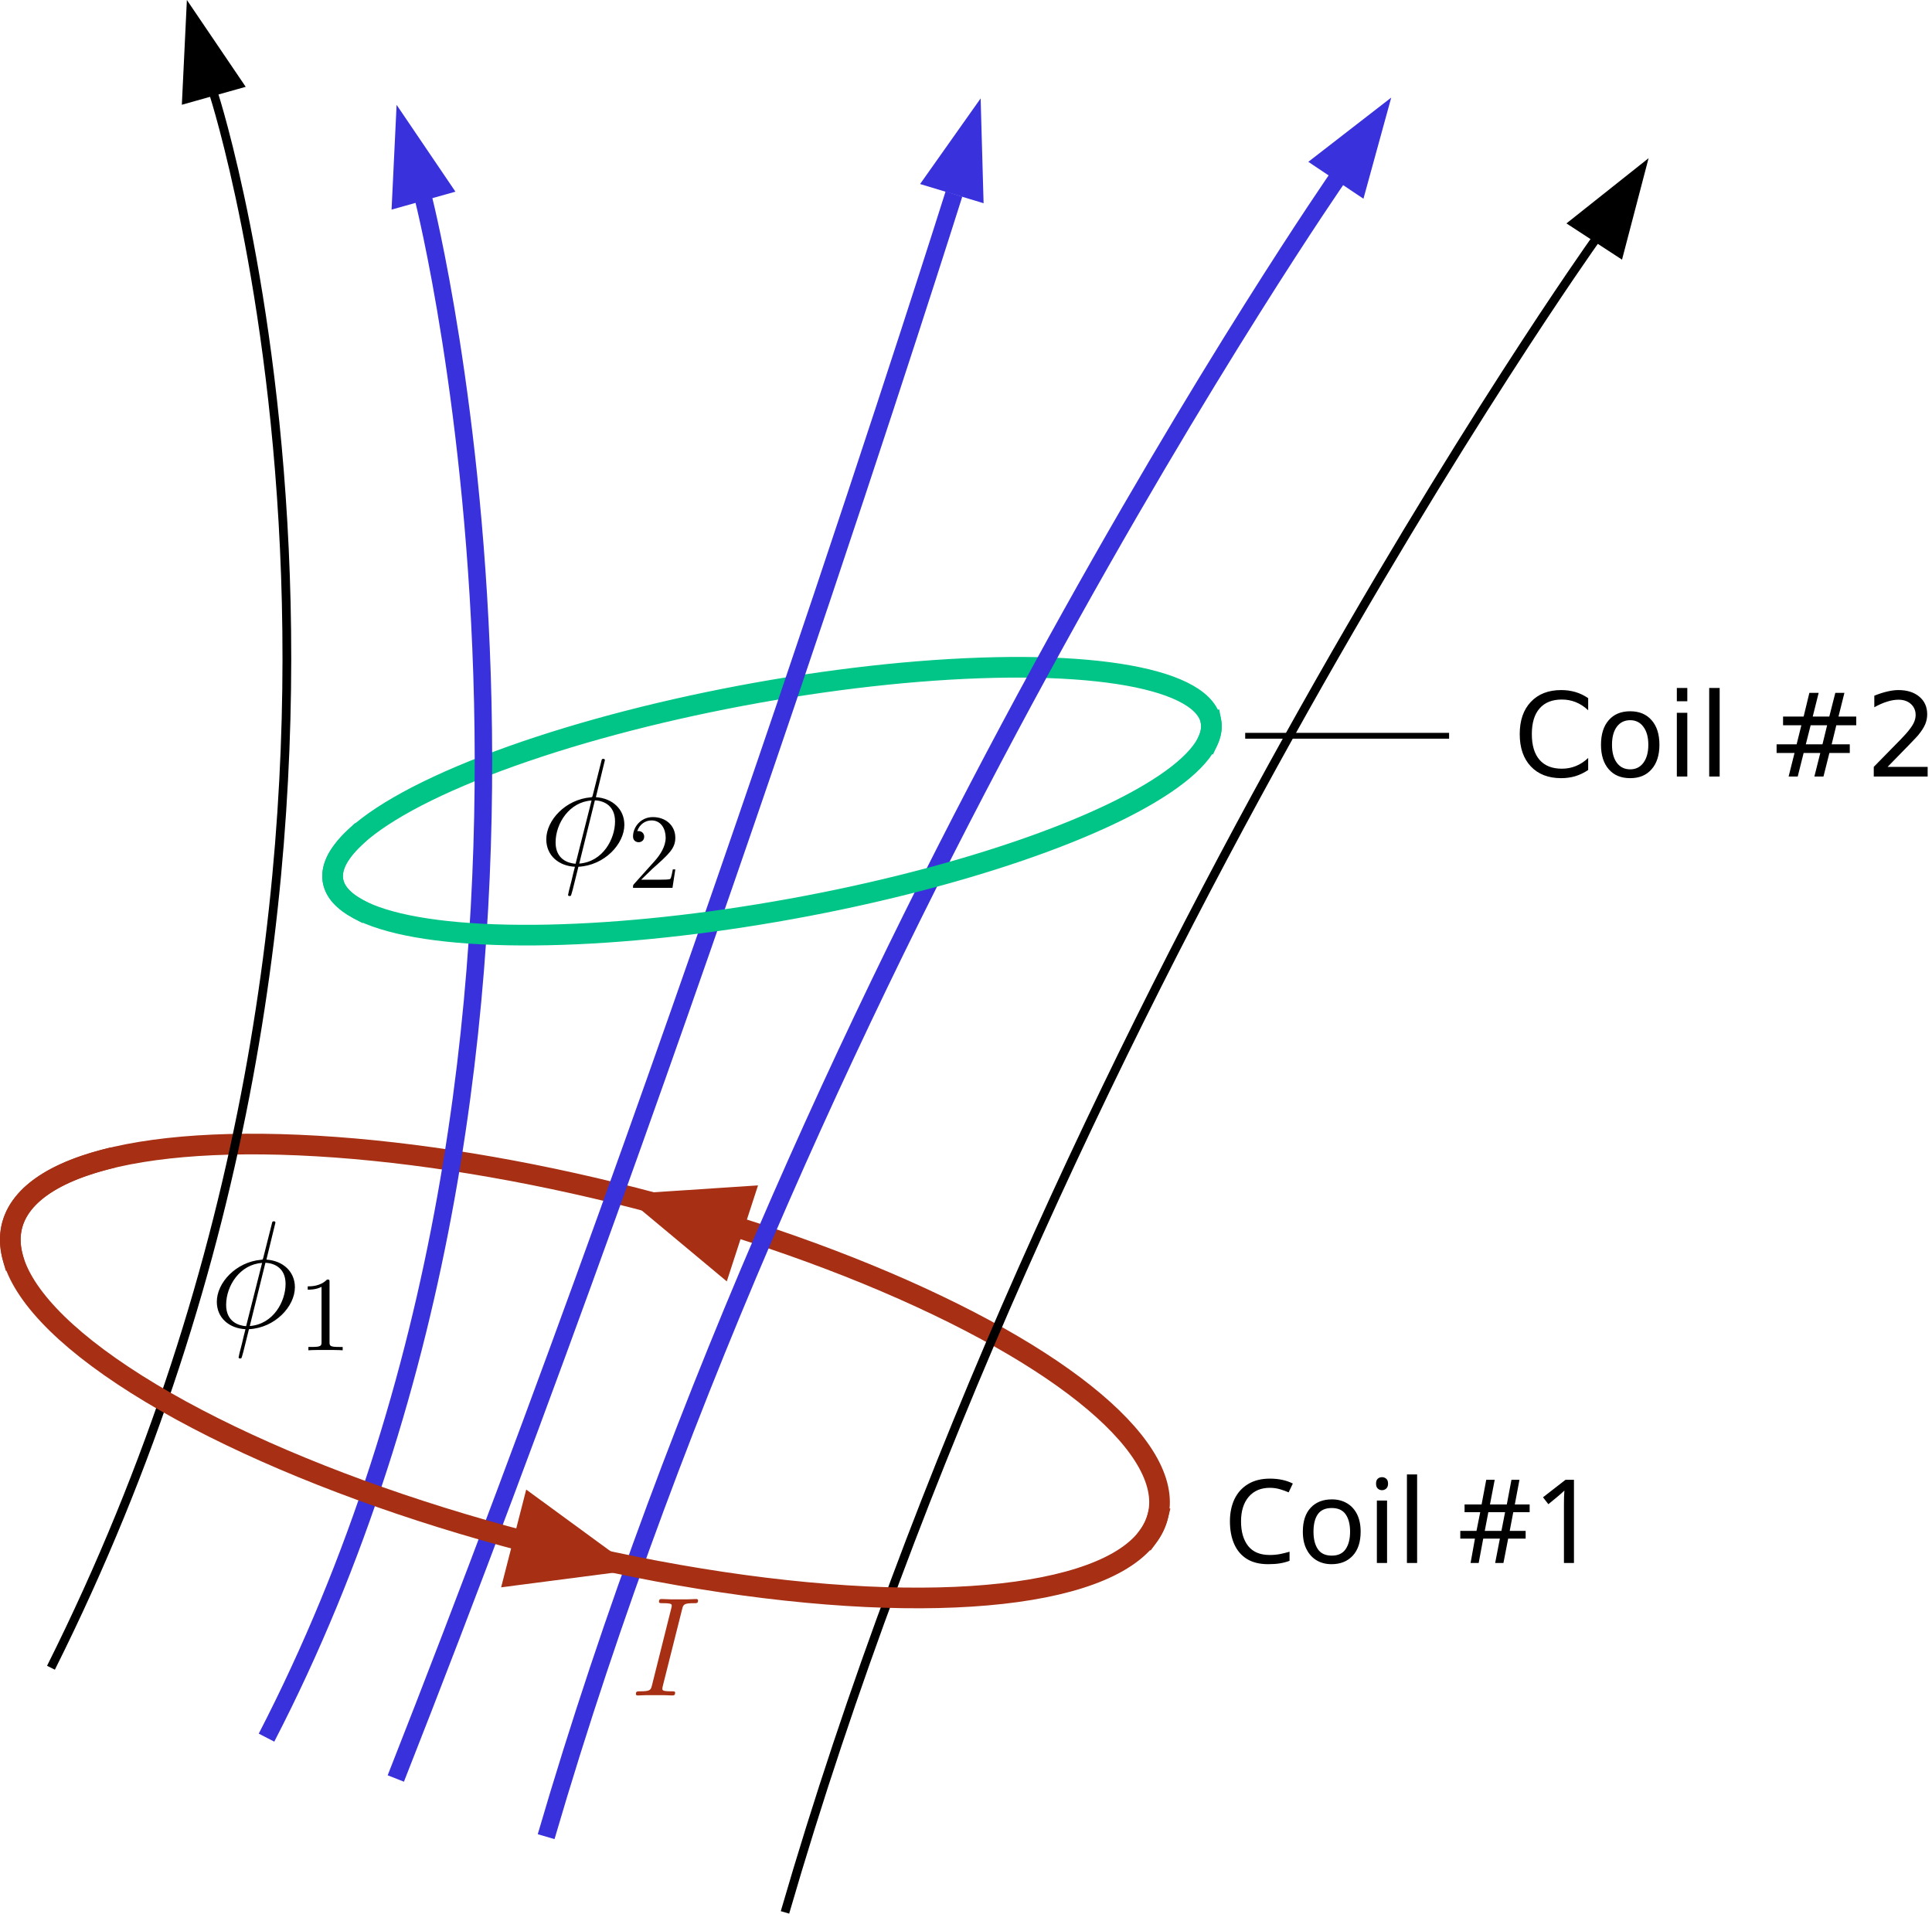
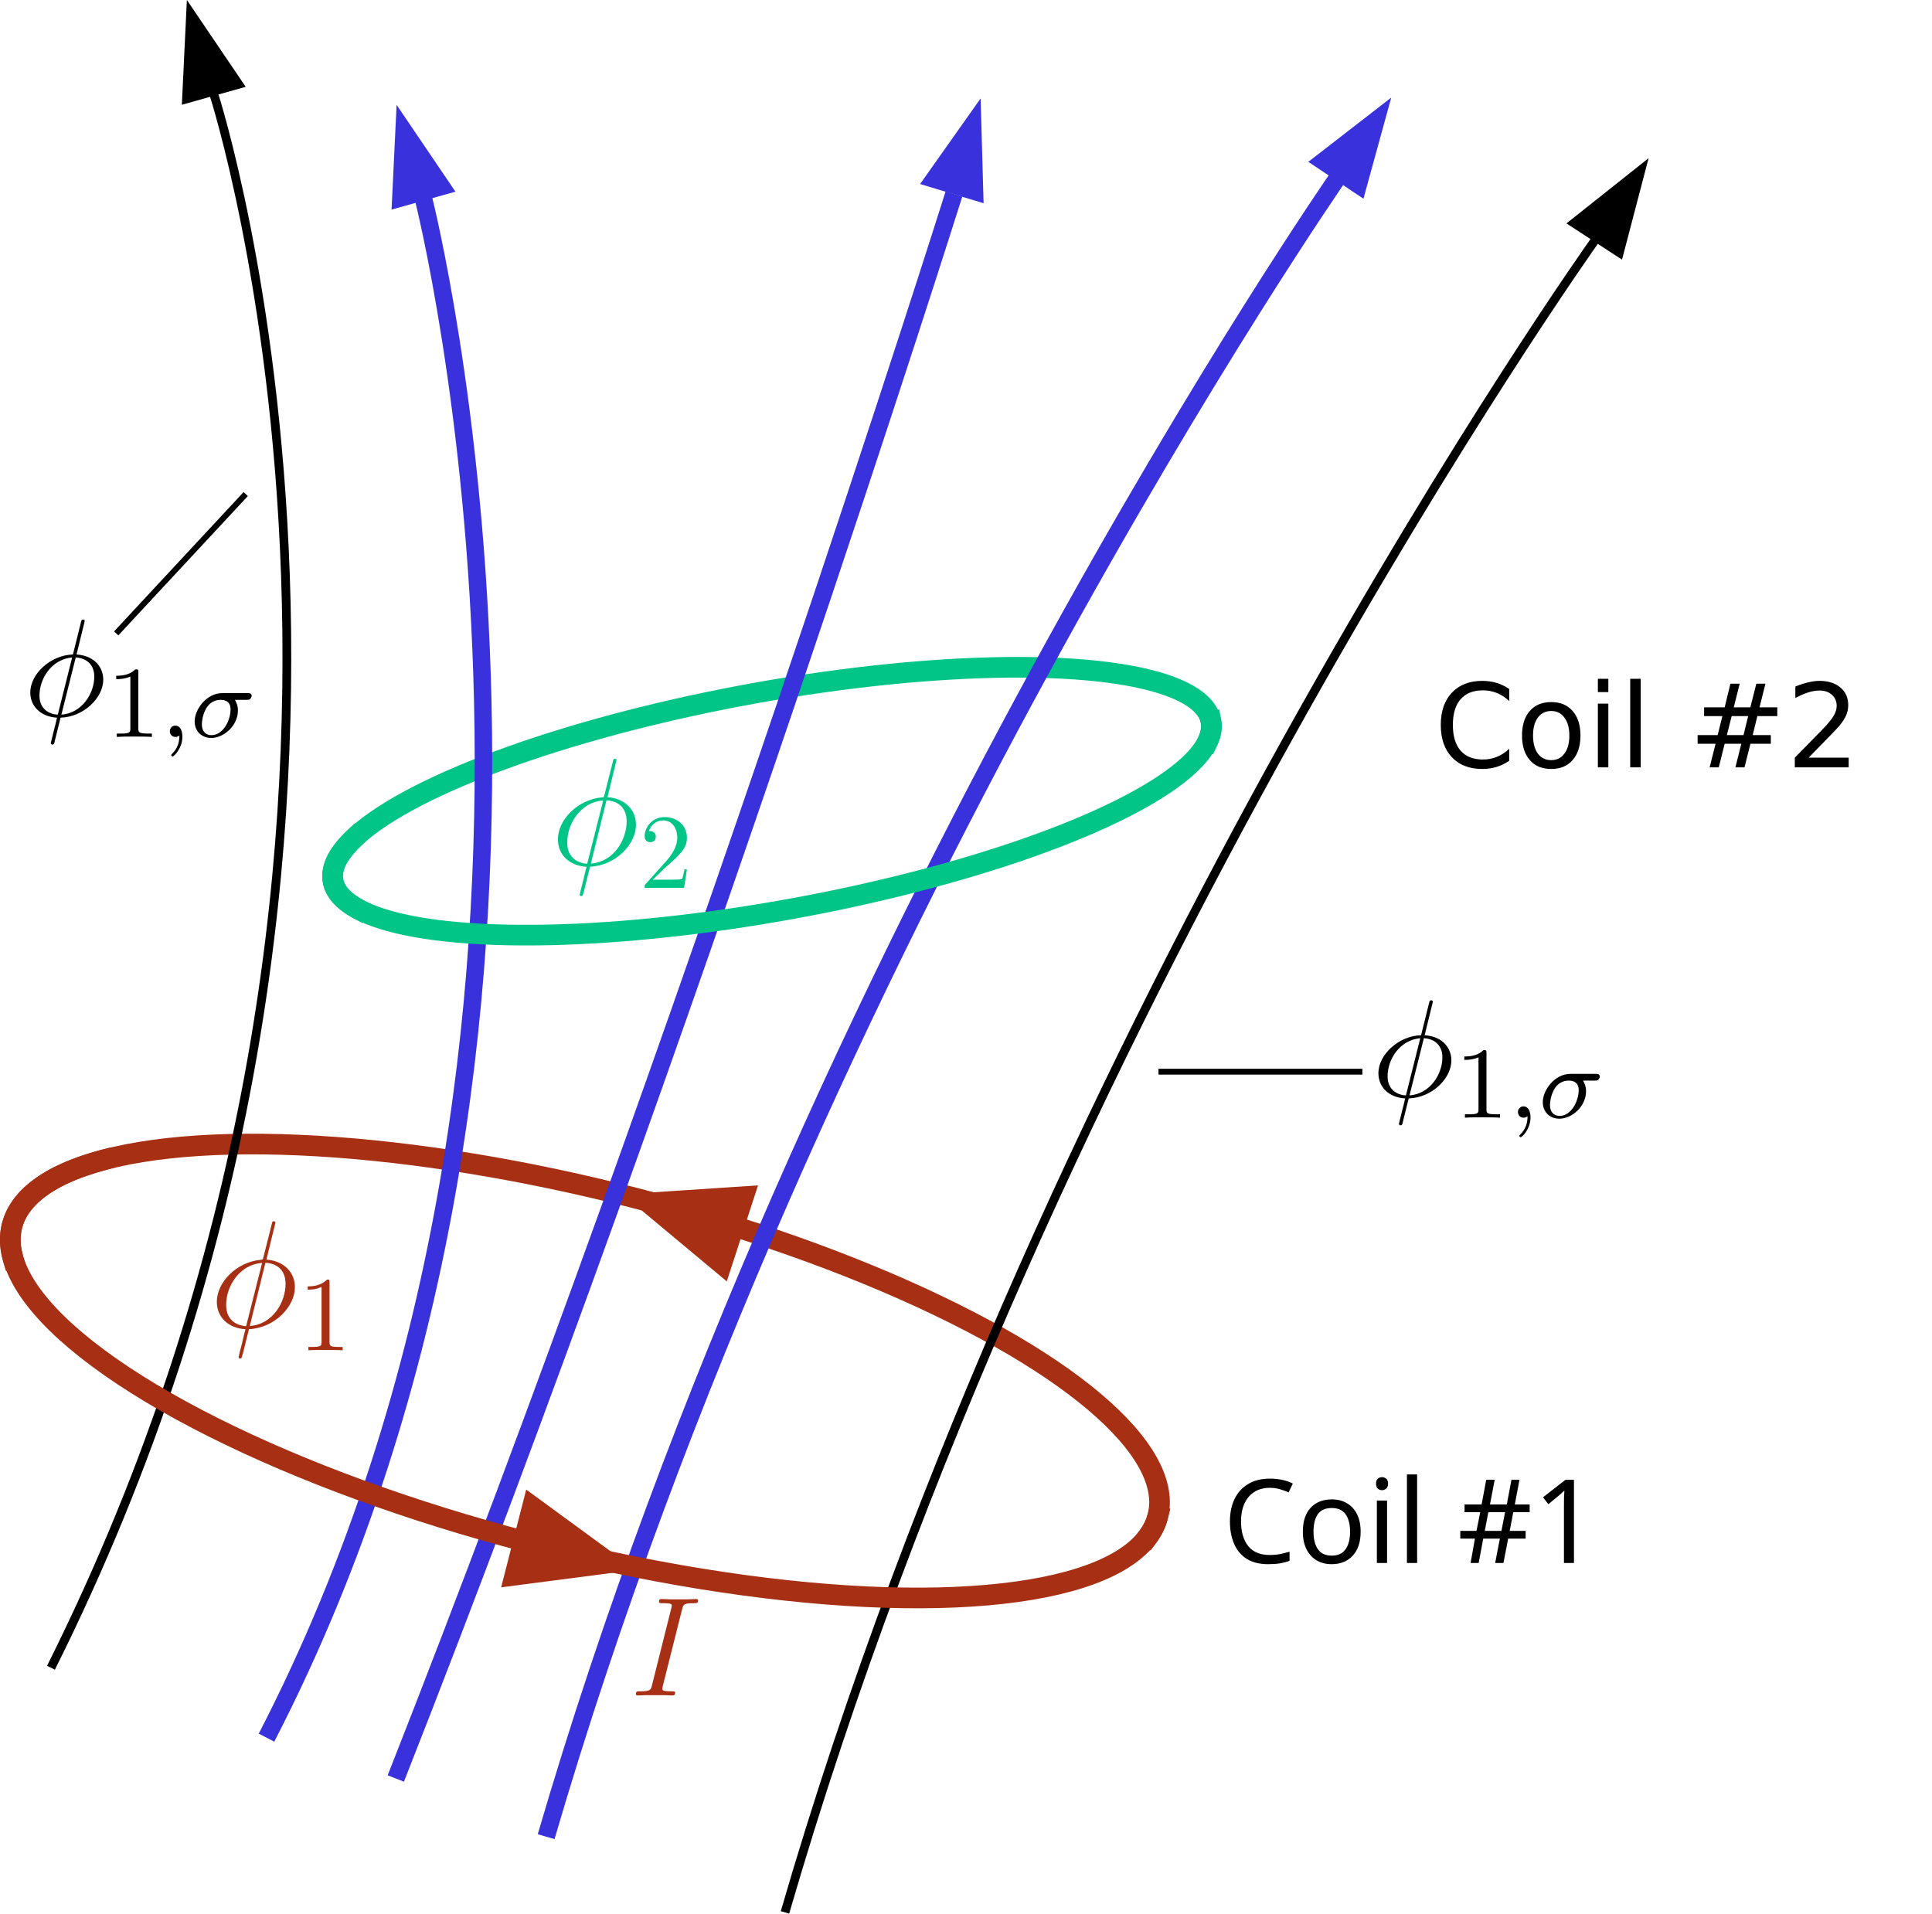
<svg xmlns="http://www.w3.org/2000/svg" width="331.643" height="328.525" id="svg2" version="1.0">
  <defs id="defs4">
    </defs>
-   <g id="layer1" transform="translate(-187.2517,-359.0467)">
-     <g id="g3432">
+   <g id="layer1" transform="translate(-187.252, -359.047)">
+     <g id="g3432" transform="translate(0.000298778, 0.000247056)">
      <path style="display:inline;overflow:visible;visibility:visible;fill:none;fill-opacity:1;fill-rule:nonzero;stroke:#a72f14;stroke-width:3.544;stroke-linecap:square;stroke-linejoin:miter;stroke-miterlimit:4;stroke-dasharray:none;stroke-dashoffset:0;stroke-opacity:1;marker:none;marker-start:none;marker-mid:none;marker-end:none;enable-background:accumulate" id="path3430" d="m 262.161,553.723 a 101.451,30.9 0 0 1 42.727,-30.853 101.451,30.9 0 0 1 109.902,-0.884 101.451,30.9 0 0 1 48.013,30.124" transform="rotate(14.21848,140.3512,273.0055)" />
      <path style="display:inline;overflow:visible;visibility:visible;fill:none;fill-opacity:1;fill-rule:nonzero;stroke:#01c587;stroke-width:3.544;stroke-linecap:square;stroke-linejoin:miter;stroke-miterlimit:4;stroke-dasharray:none;stroke-dashoffset:0;stroke-opacity:1;marker:none;marker-start:none;marker-mid:none;marker-end:none;enable-background:accumulate" id="path3426" d="m 121.025,461.687 a 76.583,18.775 0 0 1 25.792,-20.303 76.583,18.775 0 0 1 86.555,-1.378 76.583,18.775 0 0 1 36.288,19.314" transform="rotate(-10.29957,481.4444,-220.3798)" />
      <g id="g3279" transform="rotate(-165.611,244.866,620.5326)" style="fill:#a72f14;fill-opacity:1;stroke:#a72f14;stroke-width:0.9;stroke-dasharray:none;stroke-opacity:1">
        <path style="fill:#a72f14;fill-opacity:1;fill-rule:evenodd;stroke:#a72f14;stroke-width:0.9;stroke-linecap:butt;stroke-linejoin:miter;stroke-miterlimit:4;stroke-dasharray:none;stroke-opacity:1" d="M 161.353,683.725 190,687.362" id="path3281" />
        <path style="fill:#a72f14;fill-opacity:1;fill-rule:evenodd;stroke:#a72f14;stroke-width:0.9;stroke-linecap:butt;stroke-linejoin:miter;stroke-dasharray:none;stroke-opacity:1" d="m 189.533,694.078 1.015,-15.968 19.452,9.252 z" id="path3283" />
        <g transform="matrix(-1.227597,0.3149422,-0.3149422,-1.227597,191.7003,620.7177)" id="g1" style="fill:#a72f14;fill-opacity:1;stroke:none;stroke-width:0.71">
          <g fill="#000000" fill-opacity="1" id="g2" transform="matrix(1.33333,0,0,1.33333,-3.449,-2.66417)" style="fill:#a72f14;fill-opacity:1;stroke:none;stroke-width:0.56">
            <g id="use1" transform="translate(1.993,11.795)" style="fill:#a72f14;fill-opacity:1;stroke:none;stroke-width:0.71">
              <path d="m 5.281,-8.734 c 0.125,-0.5 0.156,-0.641 1.203,-0.641 0.312,0 0.422,0 0.422,-0.281 0,-0.141 -0.156,-0.141 -0.188,-0.141 -0.266,0 -0.578,0.031 -0.844,0.031 H 4.109 c -0.281,0 -0.609,-0.031 -0.891,-0.031 -0.125,0 -0.281,0 -0.281,0.266 0,0.156 0.125,0.156 0.406,0.156 0.891,0 0.891,0.109 0.891,0.266 0,0.094 -0.031,0.188 -0.062,0.312 l -1.938,7.734 c -0.125,0.5 -0.156,0.641 -1.203,0.641 -0.312,0 -0.438,0 -0.438,0.281 C 0.594,0 0.734,0 0.797,0 1.062,0 1.375,-0.031 1.641,-0.031 H 3.406 C 3.688,-0.031 4,0 4.281,0 c 0.125,0 0.297,0 0.297,-0.266 0,-0.156 -0.094,-0.156 -0.406,-0.156 -0.891,0 -0.891,-0.109 -0.891,-0.281 0,-0.031 0,-0.094 0.062,-0.328 z m 0,0" id="path2" style="fill:#a72f14;fill-opacity:1;stroke:none;stroke-width:0.71" />
            </g>
          </g>
        </g>
      </g>
      <text xml:space="preserve" style="font-style:normal;font-weight:normal;line-height:0%;font-family:'Bitstream Vera Sans';fill:#000000;fill-opacity:1;stroke:none;stroke-width:1px;stroke-linecap:butt;stroke-linejoin:miter;stroke-opacity:1" x="397.162" y="627.378" id="text3297">
        <tspan id="tspan3299" x="397.162" y="627.378" style="font-style:normal;font-variant:normal;font-weight:normal;font-stretch:normal;font-size:20px;line-height:1.25;font-family:sans-serif;-inkscape-font-specification:sans-serif">Coil #1</tspan>
      </text>
-       <text id="text3301" y="492.362" x="447" style="font-style:normal;font-weight:normal;line-height:0%;font-family:'Bitstream Vera Sans';fill:#000000;fill-opacity:1;stroke:none;stroke-width:1px;stroke-linecap:butt;stroke-linejoin:miter;stroke-opacity:1" xml:space="preserve">
-         <tspan y="492.362" x="447" id="tspan3303" style="font-size:20px;line-height:1.25">Coil #2</tspan>
+       <text id="text3301" y="490.778" x="433.446" style="font-style:normal;font-weight:normal;line-height:0%;font-family:'Bitstream Vera Sans';fill:#000000;fill-opacity:1;stroke:none;stroke-width:1px;stroke-linecap:butt;stroke-linejoin:miter;stroke-opacity:1" xml:space="preserve">
+         <tspan y="490.778" x="433.446" id="tspan3303" style="font-size:20px;line-height:1.25">Coil #2</tspan>
      </text>
      <path id="path3336" d="M 465.377,402.824 457,397.362 469.381,387.528 Z" style="fill:#000000;fill-opacity:1;fill-rule:evenodd;stroke:#000000;stroke-width:1px;stroke-linecap:butt;stroke-linejoin:miter;stroke-opacity:1" />
      <path style="fill:none;fill-rule:evenodd;stroke:#000000;stroke-width:1.5;stroke-linecap:butt;stroke-linejoin:miter;stroke-miterlimit:4;stroke-dasharray:none;stroke-opacity:1" d="m 322,687.362 c 45,-155 139,-287 139,-287" id="path3338" />
      <path id="path3342" d="m 196,645.362 c 70,-140 28,-270 28,-270" style="fill:none;fill-rule:evenodd;stroke:#000000;stroke-width:1.5;stroke-linecap:butt;stroke-linejoin:miter;stroke-miterlimit:4;stroke-dasharray:none;stroke-opacity:1" />
      <path style="fill:none;fill-rule:evenodd;stroke:#3931dc;stroke-width:3;stroke-linecap:butt;stroke-linejoin:miter;stroke-miterlimit:4;stroke-dasharray:none;stroke-opacity:1" d="m 233,657.362 c 63,-122 27,-264 27,-264" id="path3344" />
      <path id="path3348" d="M 255.195,664.376 C 306,535.362 351,392.362 351,392.362" style="fill:none;fill-rule:evenodd;stroke:#3931dc;stroke-width:3;stroke-linecap:butt;stroke-linejoin:miter;stroke-miterlimit:4;stroke-dasharray:none;stroke-opacity:1" />
      <path style="fill:none;fill-rule:evenodd;stroke:#3931dc;stroke-width:3;stroke-linecap:butt;stroke-linejoin:miter;stroke-miterlimit:4;stroke-dasharray:none;stroke-opacity:1" d="m 281,674.362 c 45,-154 136,-285 136,-285" id="path3350" />
      <path style="fill:#000000;fill-opacity:1;fill-rule:evenodd;stroke:#000000;stroke-width:1px;stroke-linecap:butt;stroke-linejoin:miter;stroke-opacity:1" d="M 228.628,373.659 219,376.362 l 0.759,-15.793 z" id="path3352" />
      <path id="path3354" d="M 264.628,391.659 255,394.362 l 0.759,-15.793 z" style="fill:#3931dc;fill-opacity:1;fill-rule:evenodd;stroke:#3931dc;stroke-width:1px;stroke-linecap:butt;stroke-linejoin:miter;stroke-opacity:1" />
      <path style="fill:#3931dc;fill-opacity:1;fill-rule:evenodd;stroke:#3931dc;stroke-width:1px;stroke-linecap:butt;stroke-linejoin:miter;stroke-opacity:1" d="M 355.572,393.257 346,390.362 l 9.128,-12.91 z" id="path3356" />
      <path id="path3358" d="m 421,392.362 -8.31,-5.563 12.499,-9.684 z" style="fill:#3931dc;fill-opacity:1;fill-rule:evenodd;stroke:#3931dc;stroke-width:1px;stroke-linecap:butt;stroke-linejoin:miter;stroke-opacity:1" />
-       <path id="path3360" d="m 401,485.362 h 35" style="fill:none;fill-rule:evenodd;stroke:#000000;stroke-width:1px;stroke-linecap:butt;stroke-linejoin:miter;stroke-opacity:1" />
+       <path id="path3360" d="m 386.117,543.033 h 35" style="fill:none;fill-rule:evenodd;stroke:#000000;stroke-width:1px;stroke-linecap:butt;stroke-linejoin:miter;stroke-opacity:1" />
+       <path id="path3360-2" d="m 207.2,467.783 22.231,-23.915" style="fill:none;fill-rule:evenodd;stroke:#000000;stroke-width:1px;stroke-linecap:butt;stroke-linejoin:miter;stroke-opacity:1" />
      <path transform="rotate(-10.29957,481.4444,-220.3798)" d="m 270.769,456.138 a 76.583,18.775 0 0 1 -46.547,17.271 76.583,18.775 0 0 1 -83.059,-3.724 76.583,18.775 0 0 1 -18.605,-20.192" id="path3251" style="display:inline;overflow:visible;visibility:visible;fill:none;fill-opacity:1;fill-rule:nonzero;stroke:#01c587;stroke-width:3.544;stroke-linecap:square;stroke-linejoin:miter;stroke-miterlimit:4;stroke-dasharray:none;stroke-dashoffset:0;stroke-opacity:1;marker:none;marker-start:none;marker-mid:none;marker-end:none;enable-background:accumulate" />
      <path transform="rotate(14.21848,140.3512,273.0055)" d="m 463.54,548.39 a 101.451,30.9 0 0 1 -66.006,28.953 101.451,30.9 0 0 1 -112.129,-8.722 101.451,30.9 0 0 1 -12.344,-35.047" id="path2455" style="display:inline;overflow:visible;visibility:visible;fill:none;fill-opacity:1;fill-rule:nonzero;stroke:#a72f14;stroke-width:3.544;stroke-linecap:square;stroke-linejoin:miter;stroke-miterlimit:4;stroke-dasharray:none;stroke-dashoffset:0;stroke-opacity:1;marker:none;marker-start:none;marker-mid:none;marker-end:none;enable-background:accumulate" />
      <g transform="rotate(14.38903,486.7722,995.422)" id="g3267" style="fill:#a72f14;fill-opacity:1;stroke:#a72f14;stroke-width:0.9;stroke-dasharray:none;stroke-opacity:1">
        <path id="path3269" d="M 167.12,686.326 190,687.362" style="fill:#a72f14;fill-opacity:1;fill-rule:evenodd;stroke:#a72f14;stroke-width:0.9;stroke-linecap:butt;stroke-linejoin:miter;stroke-miterlimit:4;stroke-dasharray:none;stroke-opacity:1" />
        <path id="path3271" d="m 190,695.362 v -16 l 20,8 z" style="fill:#a72f14;fill-opacity:1;fill-rule:evenodd;stroke:#a72f14;stroke-width:0.9;stroke-linecap:butt;stroke-linejoin:miter;stroke-dasharray:none;stroke-opacity:1" />
      </g>
-       <g transform="matrix(1.371844,0,0,1.371844,224.4689,568.7197)" id="g5" style="stroke-width:0.729">
-         <g fill="#000000" fill-opacity="1" id="g3" transform="matrix(1.33333,0,0,1.33333,-3.55317,-2.66917)" style="stroke-width:0.729">
-           <g id="use2" transform="translate(1.993,11.955)" style="stroke-width:0.729">
-             <path d="m 6.172,-9.828 c 0,-0.125 -0.109,-0.125 -0.141,-0.125 -0.141,0 -0.156,0.031 -0.203,0.266 l -0.781,3.094 c -0.047,0.188 -0.062,0.203 -0.062,0.203 -0.016,0.031 -0.125,0.047 -0.156,0.047 -2.344,0.203 -4.156,2.141 -4.156,3.938 0,1.547 1.188,2.5 2.688,2.578 -0.125,0.438 -0.219,0.906 -0.328,1.344 C 2.828,2.281 2.719,2.75 2.719,2.812 c 0,0.031 0,0.109 0.141,0.109 0.031,0 0.094,0 0.125,-0.047 C 3.016,2.844 3.094,2.5 3.156,2.312 L 3.688,0.172 C 6.141,0.047 8,-1.969 8,-3.766 8,-5.219 6.906,-6.25 5.328,-6.359 Z M 5.234,-6.062 C 6.188,-6.016 7.125,-5.484 7.125,-4.078 c 0,1.625 -1.125,3.781 -3.359,3.953 z m -1.812,5.953 c -0.703,-0.047 -1.875,-0.422 -1.875,-2 0,-1.812 1.312,-3.812 3.375,-3.938 z m 0,0" id="path4" style="stroke-width:0.729" />
+       <g transform="matrix(1.371844,0,0,1.371844,224.4689,568.7197)" id="g5" style="stroke-width:0.729;fill:#a72f14;fill-opacity:1">
+         <g fill="#000000" fill-opacity="1" id="g3" transform="matrix(1.33333,0,0,1.33333,-3.55317,-2.66917)" style="stroke-width:0.729;fill:#a72f14;fill-opacity:1">
+           <g id="use2" transform="translate(1.993,11.955)" style="stroke-width:0.729;fill:#a72f14;fill-opacity:1">
+             <path d="m 6.172,-9.828 c 0,-0.125 -0.109,-0.125 -0.141,-0.125 -0.141,0 -0.156,0.031 -0.203,0.266 l -0.781,3.094 c -0.047,0.188 -0.062,0.203 -0.062,0.203 -0.016,0.031 -0.125,0.047 -0.156,0.047 -2.344,0.203 -4.156,2.141 -4.156,3.938 0,1.547 1.188,2.5 2.688,2.578 -0.125,0.438 -0.219,0.906 -0.328,1.344 C 2.828,2.281 2.719,2.75 2.719,2.812 c 0,0.031 0,0.109 0.141,0.109 0.031,0 0.094,0 0.125,-0.047 C 3.016,2.844 3.094,2.5 3.156,2.312 L 3.688,0.172 C 6.141,0.047 8,-1.969 8,-3.766 8,-5.219 6.906,-6.25 5.328,-6.359 Z M 5.234,-6.062 C 6.188,-6.016 7.125,-5.484 7.125,-4.078 c 0,1.625 -1.125,3.781 -3.359,3.953 z m -1.812,5.953 c -0.703,-0.047 -1.875,-0.422 -1.875,-2 0,-1.812 1.312,-3.812 3.375,-3.938 z m 0,0" id="path4" style="stroke-width:0.729;fill:#a72f14;fill-opacity:1" />
          </g>
        </g>
-         <g fill="#000000" fill-opacity="1" id="g4" transform="matrix(1.33333,0,0,1.33333,-3.55317,-2.66917)" style="stroke-width:0.729">
-           <g id="use3" transform="translate(10.306,14.107)" style="stroke-width:0.729">
-             <path d="m 2.938,-6.375 c 0,-0.25 0,-0.266 -0.234,-0.266 C 2.078,-6 1.203,-6 0.891,-6 v 0.312 c 0.203,0 0.781,0 1.297,-0.266 v 5.172 c 0,0.359 -0.031,0.469 -0.922,0.469 h -0.312 V 0 c 0.344,-0.031 1.203,-0.031 1.609,-0.031 0.391,0 1.266,0 1.609,0.031 v -0.312 h -0.312 c -0.906,0 -0.922,-0.109 -0.922,-0.469 z m 0,0" id="path5" style="stroke-width:0.729" />
+         <g fill="#000000" fill-opacity="1" id="g4" transform="matrix(1.33333,0,0,1.33333,-3.55317,-2.66917)" style="stroke-width:0.729;fill:#a72f14;fill-opacity:1">
+           <g id="use3" transform="translate(10.306,14.107)" style="stroke-width:0.729;fill:#a72f14;fill-opacity:1">
+             <path d="m 2.938,-6.375 c 0,-0.25 0,-0.266 -0.234,-0.266 C 2.078,-6 1.203,-6 0.891,-6 v 0.312 c 0.203,0 0.781,0 1.297,-0.266 v 5.172 c 0,0.359 -0.031,0.469 -0.922,0.469 h -0.312 V 0 c 0.344,-0.031 1.203,-0.031 1.609,-0.031 0.391,0 1.266,0 1.609,0.031 v -0.312 h -0.312 c -0.906,0 -0.922,-0.109 -0.922,-0.469 z m 0,0" id="path5" style="stroke-width:0.729;fill:#a72f14;fill-opacity:1" />
+           </g>
+         </g>
+       </g>
+       <g transform="matrix(1.642634,0,0,1.642634,423.8667,530.7817)" id="g18" style="stroke-width:0.609">
+         <g fill="#000000" fill-opacity="1" id="g15" transform="matrix(1.33333,0,0,1.33333,-3.36567,-2.674)" style="stroke-width:0.609">
+           <g id="use4" transform="translate(1.993,9.568)" style="stroke-width:0.609">
+             <path d="m 4.766,-7.312 c 0,-0.016 0.031,-0.141 0.031,-0.141 0,-0.016 0,-0.109 -0.125,-0.109 -0.109,0 -0.125,0.031 -0.172,0.219 l -0.625,2.516 c -1.734,0.047 -3.344,1.5 -3.344,2.984 0,1.031 0.766,1.891 2.094,1.969 C 2.547,0.469 2.469,0.812 2.375,1.156 2.25,1.672 2.141,2.078 2.141,2.109 c 0,0.109 0.078,0.125 0.125,0.125 C 2.328,2.234 2.344,2.219 2.375,2.188 2.406,2.172 2.469,1.906 2.5,1.75 L 2.906,0.125 C 4.672,0.078 6.25,-1.391 6.25,-2.859 6.25,-3.719 5.672,-4.719 4.156,-4.828 Z M 2.688,-0.109 c -0.656,-0.031 -1.438,-0.422 -1.438,-1.5 0,-1.312 0.938,-2.844 2.562,-2.984 z M 4.094,-4.594 c 0.828,0.047 1.453,0.547 1.453,1.5 0,1.297 -0.938,2.859 -2.578,2.984 z m 0,0" id="path15" style="stroke-width:0.609" />
+           </g>
+         </g>
+         <g fill="#000000" fill-opacity="1" id="g16" transform="matrix(1.33333,0,0,1.33333,-3.36567,-2.674)" style="stroke-width:0.609">
+           <g id="use5" transform="translate(8.493,11.205)" style="stroke-width:0.609">
+             <path d="m 2.5,-5.078 c 0,-0.219 -0.016,-0.219 -0.234,-0.219 -0.328,0.312 -0.75,0.5 -1.5,0.5 v 0.266 c 0.219,0 0.641,0 1.109,-0.203 v 4.078 c 0,0.297 -0.031,0.391 -0.781,0.391 H 0.812 V 0 c 0.328,-0.031 1.016,-0.031 1.375,-0.031 0.359,0 1.047,0 1.375,0.031 V -0.266 H 3.281 c -0.75,0 -0.781,-0.094 -0.781,-0.391 z m 0,0" id="path8" style="stroke-width:0.609" />
+           </g>
+         </g>
+         <g fill="#000000" fill-opacity="1" id="g17" transform="matrix(1.33333,0,0,1.33333,-3.36567,-2.674)" style="stroke-width:0.609">
+           <g id="use6" transform="translate(12.72751,11.205)" style="stroke-width:0.609">
+             <path d="m 1.484,-0.125 c 0,0.516 -0.109,0.984 -0.594,1.469 C 0.859,1.375 0.844,1.391 0.844,1.422 c 0,0.062 0.062,0.109 0.109,0.109 0.094,0 0.766,-0.625 0.766,-1.562 0,-0.5 -0.203,-0.859 -0.547,-0.859 -0.281,0 -0.438,0.234 -0.438,0.438 C 0.734,-0.219 0.891,0 1.172,0 1.375,0 1.484,-0.109 1.484,-0.125 Z m 0,0" id="path9" style="stroke-width:0.609" />
+           </g>
+           <g id="use7" transform="translate(15.07949,11.205)" style="stroke-width:0.609">
+             <path d="m 4.375,-2.906 c 0.141,0 0.203,0 0.297,-0.062 0.078,-0.078 0.125,-0.188 0.125,-0.25 0,-0.219 -0.203,-0.219 -0.344,-0.219 H 2.5 c -1.234,0 -2.172,1.266 -2.172,2.219 0,0.781 0.562,1.297 1.297,1.297 1,0 2.094,-0.969 2.094,-2.156 C 3.719,-2.5 3.562,-2.75 3.484,-2.906 Z m -2.734,2.766 c -0.406,0 -0.75,-0.266 -0.75,-0.844 0,-0.344 0.188,-1.922 1.469,-1.922 0.781,0 0.781,0.594 0.781,0.75 0,0.828 -0.562,2.016 -1.5,2.016 z m 0,0" id="path10" style="stroke-width:0.609" />
+           </g>
+         </g>
+       </g>
+       <g transform="matrix(1.642634,0,0,1.642634,192.4505,465.4158)" id="g18-3" style="stroke-width:0.609">
+         <g fill="#000000" fill-opacity="1" id="g15-9" transform="matrix(1.33333,0,0,1.33333,-3.36567,-2.674)" style="stroke-width:0.609">
+           <g id="use4-6" transform="translate(1.993,9.568)" style="stroke-width:0.609">
+             <path d="m 4.766,-7.312 c 0,-0.016 0.031,-0.141 0.031,-0.141 0,-0.016 0,-0.109 -0.125,-0.109 -0.109,0 -0.125,0.031 -0.172,0.219 l -0.625,2.516 c -1.734,0.047 -3.344,1.5 -3.344,2.984 0,1.031 0.766,1.891 2.094,1.969 C 2.547,0.469 2.469,0.812 2.375,1.156 2.25,1.672 2.141,2.078 2.141,2.109 c 0,0.109 0.078,0.125 0.125,0.125 C 2.328,2.234 2.344,2.219 2.375,2.188 2.406,2.172 2.469,1.906 2.5,1.75 L 2.906,0.125 C 4.672,0.078 6.25,-1.391 6.25,-2.859 6.25,-3.719 5.672,-4.719 4.156,-4.828 Z M 2.688,-0.109 c -0.656,-0.031 -1.438,-0.422 -1.438,-1.5 0,-1.312 0.938,-2.844 2.562,-2.984 z M 4.094,-4.594 c 0.828,0.047 1.453,0.547 1.453,1.5 0,1.297 -0.938,2.859 -2.578,2.984 z m 0,0" id="path15-8" style="stroke-width:0.609" />
+           </g>
+         </g>
+         <g fill="#000000" fill-opacity="1" id="g16-1" transform="matrix(1.33333,0,0,1.33333,-3.36567,-2.674)" style="stroke-width:0.609">
+           <g id="use5-0" transform="translate(8.493,11.205)" style="stroke-width:0.609">
+             <path d="m 2.5,-5.078 c 0,-0.219 -0.016,-0.219 -0.234,-0.219 -0.328,0.312 -0.75,0.5 -1.5,0.5 v 0.266 c 0.219,0 0.641,0 1.109,-0.203 v 4.078 c 0,0.297 -0.031,0.391 -0.781,0.391 H 0.812 V 0 c 0.328,-0.031 1.016,-0.031 1.375,-0.031 0.359,0 1.047,0 1.375,0.031 V -0.266 H 3.281 c -0.75,0 -0.781,-0.094 -0.781,-0.391 z m 0,0" id="path8-9" style="stroke-width:0.609" />
+           </g>
+         </g>
+         <g fill="#000000" fill-opacity="1" id="g17-7" transform="matrix(1.33333,0,0,1.33333,-3.36567,-2.674)" style="stroke-width:0.609">
+           <g id="use6-7" transform="translate(12.72751,11.205)" style="stroke-width:0.609">
+             <path d="m 1.484,-0.125 c 0,0.516 -0.109,0.984 -0.594,1.469 C 0.859,1.375 0.844,1.391 0.844,1.422 c 0,0.062 0.062,0.109 0.109,0.109 0.094,0 0.766,-0.625 0.766,-1.562 0,-0.5 -0.203,-0.859 -0.547,-0.859 -0.281,0 -0.438,0.234 -0.438,0.438 C 0.734,-0.219 0.891,0 1.172,0 1.375,0 1.484,-0.109 1.484,-0.125 Z m 0,0" id="path9-3" style="stroke-width:0.609" />
+           </g>
+           <g id="use7-5" transform="translate(15.07949,11.205)" style="stroke-width:0.609">
+             <path d="m 4.375,-2.906 c 0.141,0 0.203,0 0.297,-0.062 0.078,-0.078 0.125,-0.188 0.125,-0.25 0,-0.219 -0.203,-0.219 -0.344,-0.219 H 2.5 c -1.234,0 -2.172,1.266 -2.172,2.219 0,0.781 0.562,1.297 1.297,1.297 1,0 2.094,-0.969 2.094,-2.156 C 3.719,-2.5 3.562,-2.75 3.484,-2.906 Z m -2.734,2.766 c -0.406,0 -0.75,-0.266 -0.75,-0.844 0,-0.344 0.188,-1.922 1.469,-1.922 0.781,0 0.781,0.594 0.781,0.75 0,0.828 -0.562,2.016 -1.5,2.016 z m 0,0" id="path10-9" style="stroke-width:0.609" />
          </g>
        </g>
      </g>
    </g>
-     <g transform="matrix(1.371844,0,0,1.371844,281.024,489.3294)" id="g14" style="stroke-width:0.729">
-       <g fill="#000000" fill-opacity="1" id="g11" transform="matrix(1.33333,0,0,1.33333,-3.55317,-2.66917)" style="stroke-width:0.729">
-         <g id="g10" transform="translate(1.993,11.955)" style="stroke-width:0.729">
-           <path d="m 6.172,-9.828 c 0,-0.125 -0.109,-0.125 -0.141,-0.125 -0.141,0 -0.156,0.031 -0.203,0.266 l -0.781,3.094 c -0.047,0.188 -0.062,0.203 -0.062,0.203 -0.016,0.031 -0.125,0.047 -0.156,0.047 -2.344,0.203 -4.156,2.141 -4.156,3.938 0,1.547 1.188,2.5 2.688,2.578 -0.125,0.438 -0.219,0.906 -0.328,1.344 C 2.828,2.281 2.719,2.75 2.719,2.812 c 0,0.031 0,0.109 0.141,0.109 0.031,0 0.094,0 0.125,-0.047 C 3.016,2.844 3.094,2.5 3.156,2.312 L 3.688,0.172 C 6.141,0.047 8,-1.969 8,-3.766 8,-5.219 6.906,-6.25 5.328,-6.359 Z M 5.234,-6.062 C 6.188,-6.016 7.125,-5.484 7.125,-4.078 c 0,1.625 -1.125,3.781 -3.359,3.953 z m -1.812,5.953 c -0.703,-0.047 -1.875,-0.422 -1.875,-2 0,-1.812 1.312,-3.812 3.375,-3.938 z m 0,0" id="path10" style="stroke-width:0.729" />
+     <g transform="matrix(1.371844,0,0,1.371844,283.0186,489.3296)" id="g19" style="stroke-width:0.729;fill:#01c587;fill-opacity:1">
+       <g fill="#000000" fill-opacity="1" id="g12" transform="matrix(1.33333,0,0,1.33333,-3.55317,-2.66917)" style="stroke-width:0.729;fill:#01c587;fill-opacity:1">
+         <g id="g11" transform="translate(1.993,11.955)" style="stroke-width:0.729;fill:#01c587;fill-opacity:1">
+           <path d="m 6.172,-9.828 c 0,-0.125 -0.109,-0.125 -0.141,-0.125 -0.141,0 -0.156,0.031 -0.203,0.266 l -0.781,3.094 c -0.047,0.188 -0.062,0.203 -0.062,0.203 -0.016,0.031 -0.125,0.047 -0.156,0.047 -2.344,0.203 -4.156,2.141 -4.156,3.938 0,1.547 1.188,2.5 2.688,2.578 -0.125,0.438 -0.219,0.906 -0.328,1.344 C 2.828,2.281 2.719,2.75 2.719,2.812 c 0,0.031 0,0.109 0.141,0.109 0.031,0 0.094,0 0.125,-0.047 C 3.016,2.844 3.094,2.5 3.156,2.312 L 3.688,0.172 C 6.141,0.047 8,-1.969 8,-3.766 8,-5.219 6.906,-6.25 5.328,-6.359 Z M 5.234,-6.062 C 6.188,-6.016 7.125,-5.484 7.125,-4.078 c 0,1.625 -1.125,3.781 -3.359,3.953 z m -1.812,5.953 c -0.703,-0.047 -1.875,-0.422 -1.875,-2 0,-1.812 1.312,-3.812 3.375,-3.938 z m 0,0" id="path18" style="stroke-width:0.729;fill:#01c587;fill-opacity:1" />
        </g>
      </g>
-       <g fill="#000000" fill-opacity="1" id="g13" transform="matrix(1.33333,0,0,1.33333,-3.55317,-2.66917)" style="stroke-width:0.729">
-         <g id="g12" transform="translate(10.306,14.107)" style="stroke-width:0.729">
-           <path d="m 1.266,-0.766 1.062,-1.031 c 1.547,-1.375 2.141,-1.906 2.141,-2.906 0,-1.141 -0.891,-1.938 -2.109,-1.938 -1.125,0 -1.859,0.922 -1.859,1.812 0,0.547 0.5,0.547 0.531,0.547 0.172,0 0.516,-0.109 0.516,-0.531 0,-0.25 -0.188,-0.516 -0.531,-0.516 -0.078,0 -0.094,0 -0.125,0.016 0.219,-0.656 0.766,-1.016 1.344,-1.016 0.906,0 1.328,0.812 1.328,1.625 C 3.562,-3.906 3.078,-3.125 2.516,-2.5 l -1.906,2.125 C 0.5,-0.266 0.5,-0.234 0.5,0 H 4.203 L 4.469,-1.734 H 4.234 C 4.172,-1.438 4.109,-1 4,-0.844 3.938,-0.766 3.281,-0.766 3.062,-0.766 Z m 0,0" id="path11" style="stroke-width:0.729" />
+       <g fill="#000000" fill-opacity="1" id="g14" transform="matrix(1.33333,0,0,1.33333,-3.55317,-2.66917)" style="stroke-width:0.729;fill:#01c587;fill-opacity:1">
+         <g id="g13" transform="translate(10.306,14.107)" style="stroke-width:0.729;fill:#01c587;fill-opacity:1">
+           <path d="m 1.266,-0.766 1.062,-1.031 c 1.547,-1.375 2.141,-1.906 2.141,-2.906 0,-1.141 -0.891,-1.938 -2.109,-1.938 -1.125,0 -1.859,0.922 -1.859,1.812 0,0.547 0.5,0.547 0.531,0.547 0.172,0 0.516,-0.109 0.516,-0.531 0,-0.25 -0.188,-0.516 -0.531,-0.516 -0.078,0 -0.094,0 -0.125,0.016 0.219,-0.656 0.766,-1.016 1.344,-1.016 0.906,0 1.328,0.812 1.328,1.625 C 3.562,-3.906 3.078,-3.125 2.516,-2.5 l -1.906,2.125 C 0.5,-0.266 0.5,-0.234 0.5,0 H 4.203 L 4.469,-1.734 H 4.234 C 4.172,-1.438 4.109,-1 4,-0.844 3.938,-0.766 3.281,-0.766 3.062,-0.766 Z m 0,0" id="path11" style="stroke-width:0.729;fill:#01c587;fill-opacity:1" />
        </g>
      </g>
    </g>
  </g>
</svg>
